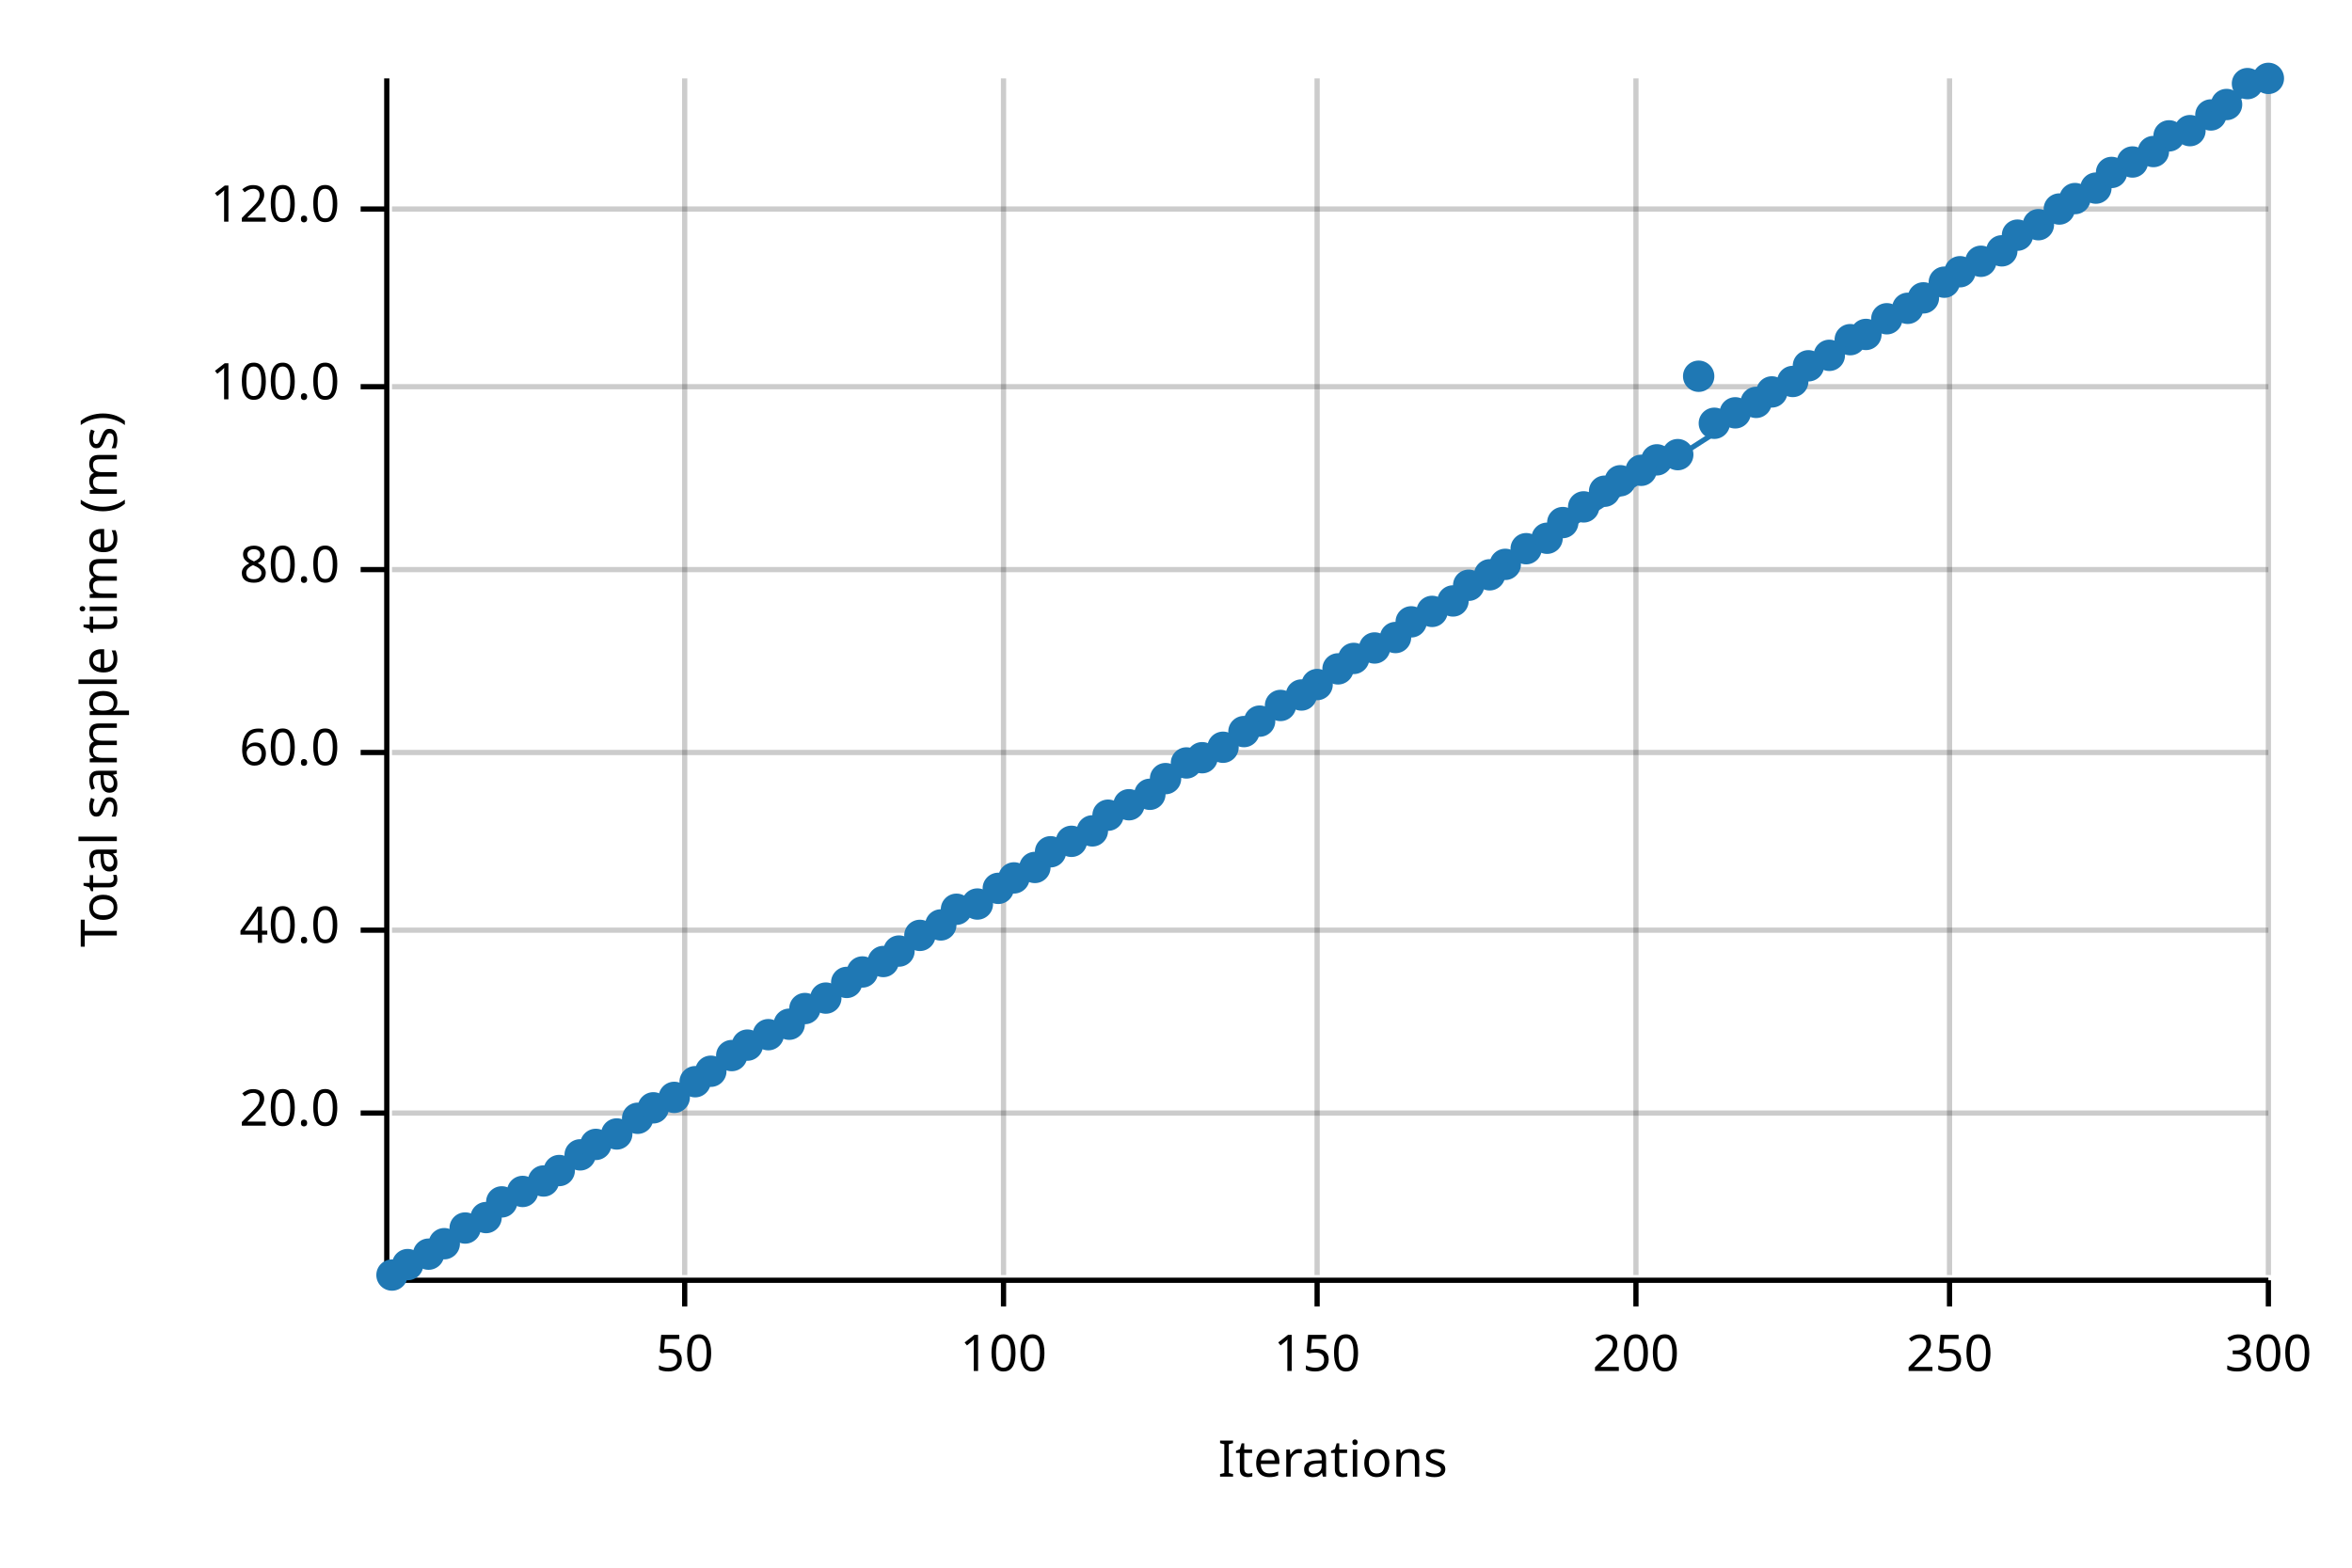
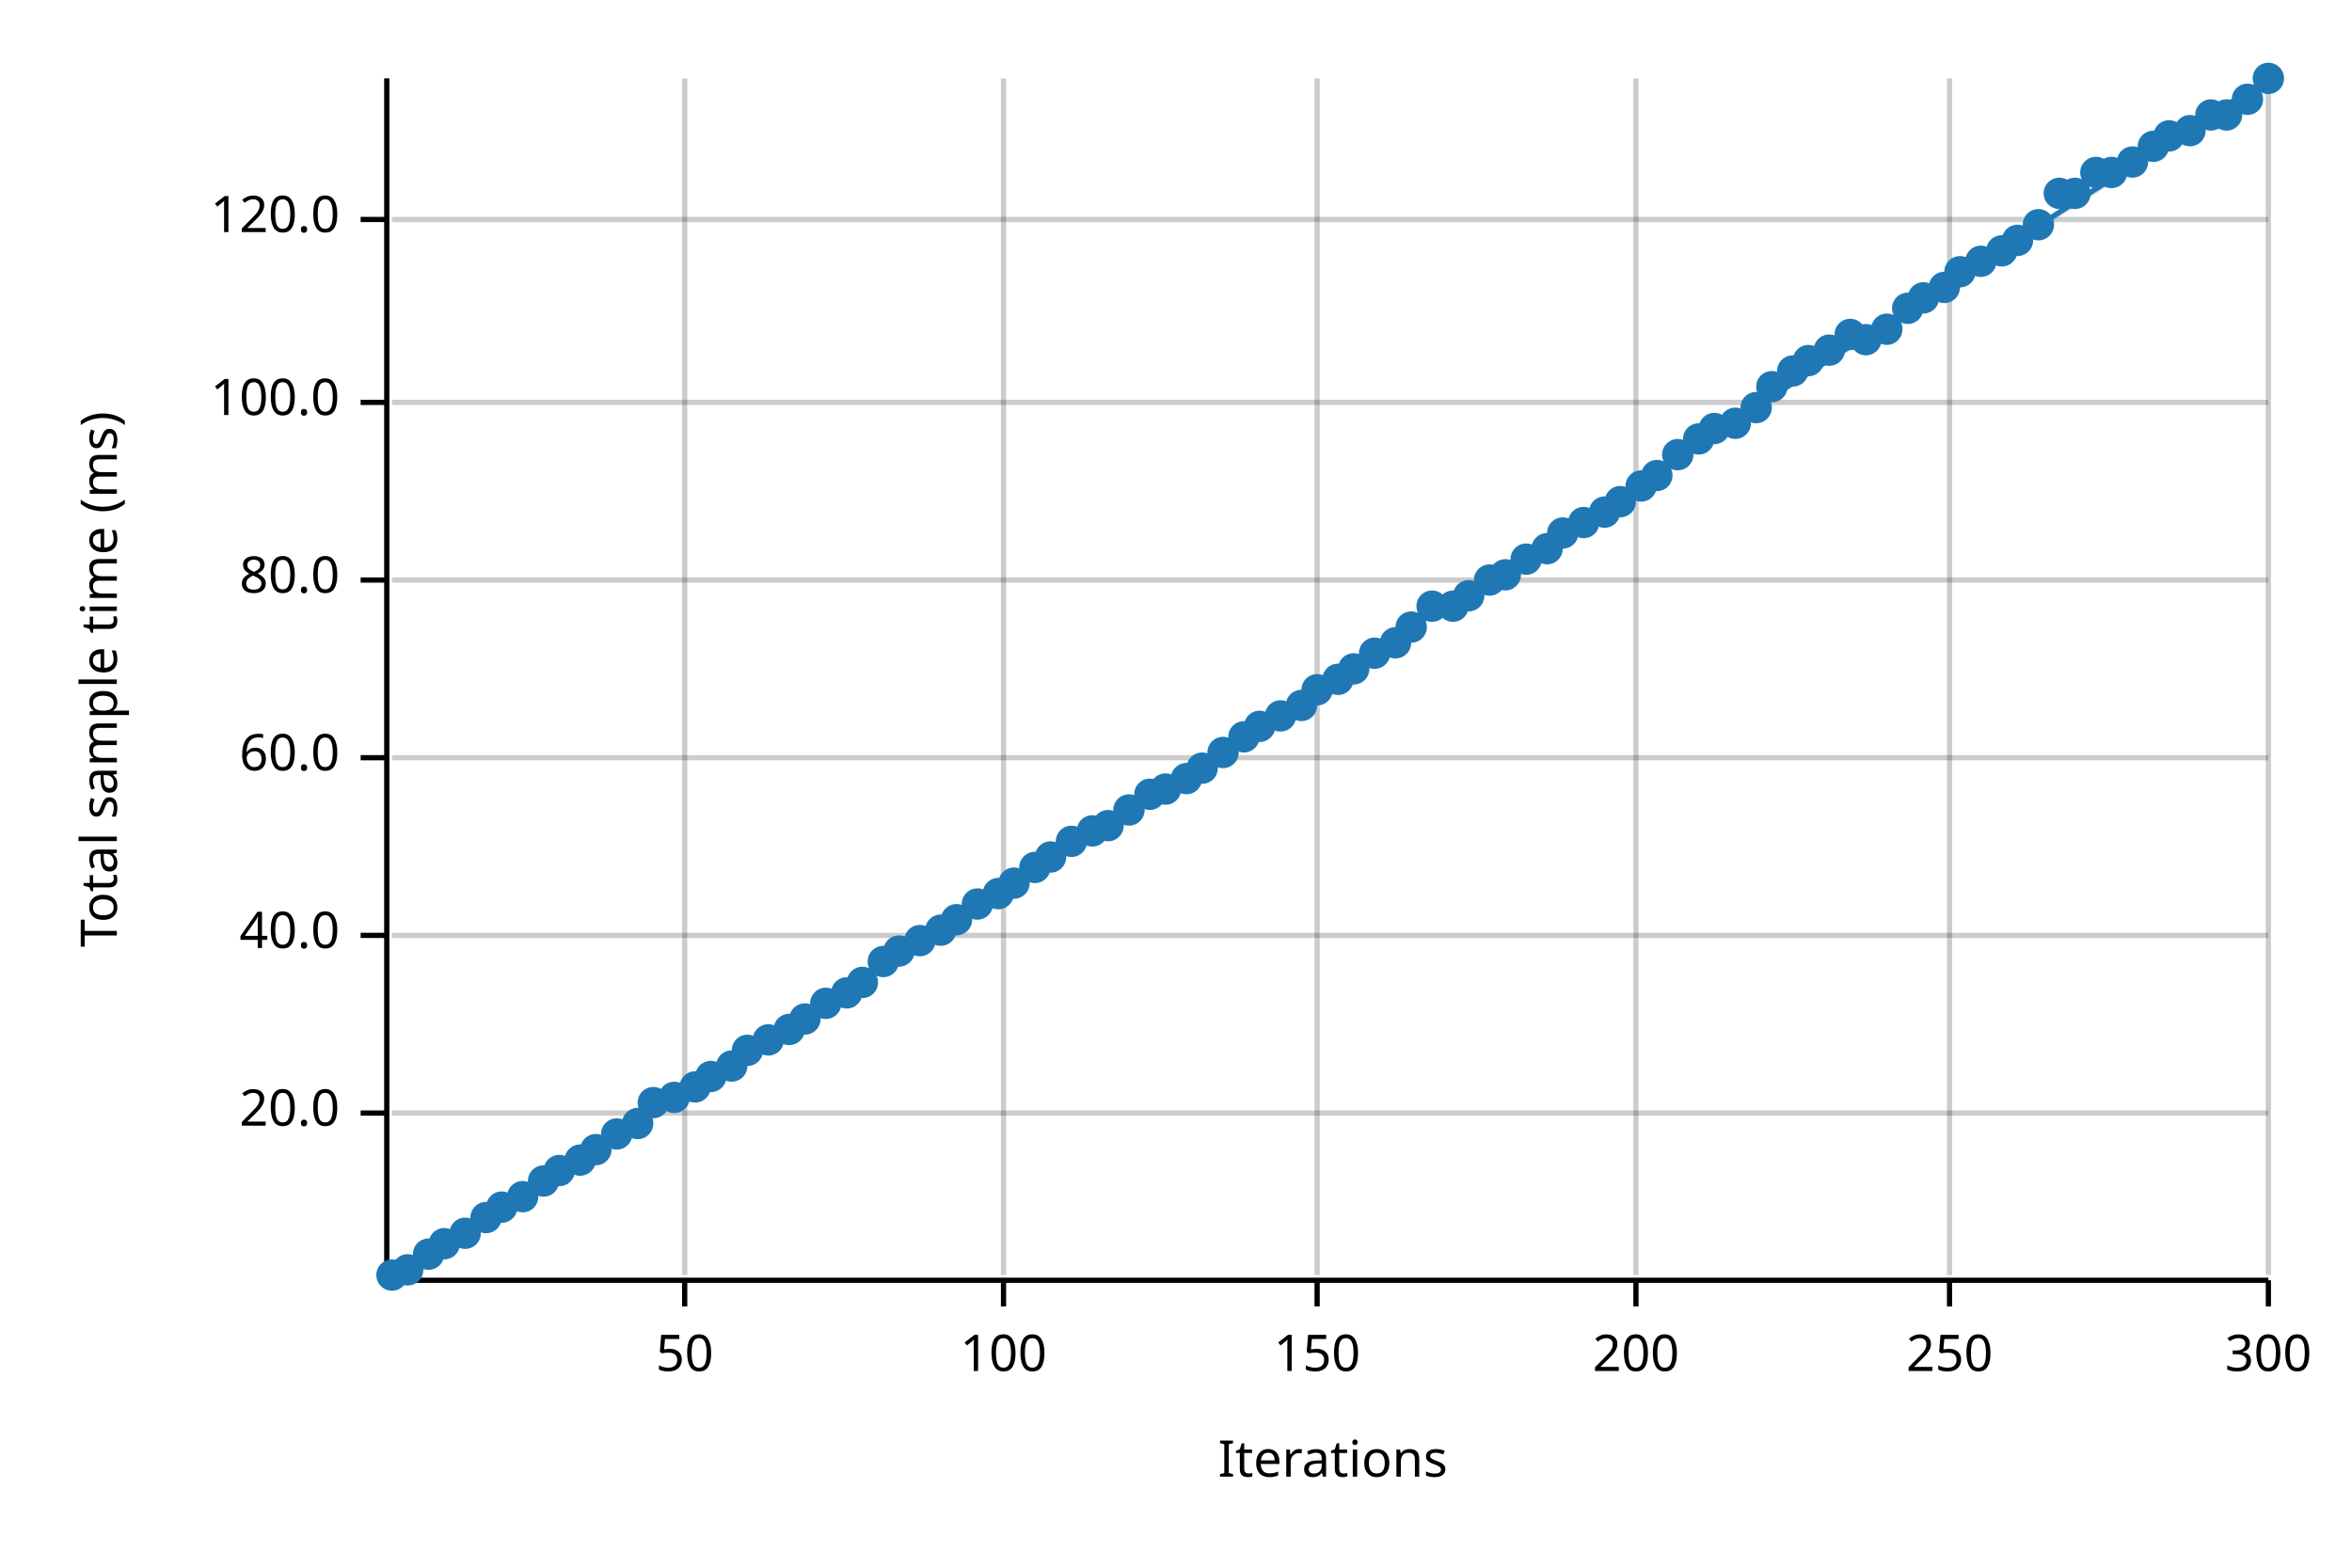
<svg xmlns="http://www.w3.org/2000/svg" width="450" height="300" viewBox="0 0 450 300">
  <text x="15" y="130" dy="0.76em" text-anchor="middle" font-family="sans-serif" font-size="9.677" opacity="1" fill="#000000" transform="rotate(270, 15, 130)">
Total sample time (ms)
</text>
  <text x="255" y="285" dy="-0.5ex" text-anchor="middle" font-family="sans-serif" font-size="9.677" opacity="1" fill="#000000">
Iterations
</text>
  <line opacity="0.2" stroke="#000000" stroke-width="1" x1="131" y1="244" x2="131" y2="15" />
  <line opacity="0.2" stroke="#000000" stroke-width="1" x1="192" y1="244" x2="192" y2="15" />
  <line opacity="0.2" stroke="#000000" stroke-width="1" x1="252" y1="244" x2="252" y2="15" />
  <line opacity="0.2" stroke="#000000" stroke-width="1" x1="313" y1="244" x2="313" y2="15" />
  <line opacity="0.2" stroke="#000000" stroke-width="1" x1="373" y1="244" x2="373" y2="15" />
  <line opacity="0.2" stroke="#000000" stroke-width="1" x1="434" y1="244" x2="434" y2="15" />
  <line opacity="0.2" stroke="#000000" stroke-width="1" x1="75" y1="213" x2="434" y2="213" />
-   <line opacity="0.2" stroke="#000000" stroke-width="1" x1="75" y1="178" x2="434" y2="178" />
-   <line opacity="0.2" stroke="#000000" stroke-width="1" x1="75" y1="144" x2="434" y2="144" />
-   <line opacity="0.2" stroke="#000000" stroke-width="1" x1="75" y1="109" x2="434" y2="109" />
-   <line opacity="0.2" stroke="#000000" stroke-width="1" x1="75" y1="74" x2="434" y2="74" />
-   <line opacity="0.2" stroke="#000000" stroke-width="1" x1="75" y1="40" x2="434" y2="40" />
+   <line opacity="0.2" stroke="#000000" stroke-width="1" x1="75" y1="179" x2="434" y2="179" />
+   <line opacity="0.2" stroke="#000000" stroke-width="1" x1="75" y1="145" x2="434" y2="145" />
+   <line opacity="0.2" stroke="#000000" stroke-width="1" x1="75" y1="111" x2="434" y2="111" />
+   <line opacity="0.2" stroke="#000000" stroke-width="1" x1="75" y1="77" x2="434" y2="77" />
+   <line opacity="0.2" stroke="#000000" stroke-width="1" x1="75" y1="42" x2="434" y2="42" />
  <polyline fill="none" opacity="1" stroke="#000000" stroke-width="1" points="74,15 74,244 " />
  <text x="65" y="213" dy="0.5ex" text-anchor="end" font-family="sans-serif" font-size="9.677" opacity="1" fill="#000000">
20.0
</text>
  <polyline fill="none" opacity="1" stroke="#000000" stroke-width="1" points="69,213 74,213 " />
-   <text x="65" y="178" dy="0.5ex" text-anchor="end" font-family="sans-serif" font-size="9.677" opacity="1" fill="#000000">
+   <text x="65" y="179" dy="0.5ex" text-anchor="end" font-family="sans-serif" font-size="9.677" opacity="1" fill="#000000">
40.0
</text>
-   <polyline fill="none" opacity="1" stroke="#000000" stroke-width="1" points="69,178 74,178 " />
-   <text x="65" y="144" dy="0.5ex" text-anchor="end" font-family="sans-serif" font-size="9.677" opacity="1" fill="#000000">
+   <polyline fill="none" opacity="1" stroke="#000000" stroke-width="1" points="69,179 74,179 " />
+   <text x="65" y="145" dy="0.5ex" text-anchor="end" font-family="sans-serif" font-size="9.677" opacity="1" fill="#000000">
60.0
</text>
-   <polyline fill="none" opacity="1" stroke="#000000" stroke-width="1" points="69,144 74,144 " />
-   <text x="65" y="109" dy="0.5ex" text-anchor="end" font-family="sans-serif" font-size="9.677" opacity="1" fill="#000000">
+   <polyline fill="none" opacity="1" stroke="#000000" stroke-width="1" points="69,145 74,145 " />
+   <text x="65" y="111" dy="0.5ex" text-anchor="end" font-family="sans-serif" font-size="9.677" opacity="1" fill="#000000">
80.0
</text>
-   <polyline fill="none" opacity="1" stroke="#000000" stroke-width="1" points="69,109 74,109 " />
-   <text x="65" y="74" dy="0.5ex" text-anchor="end" font-family="sans-serif" font-size="9.677" opacity="1" fill="#000000">
+   <polyline fill="none" opacity="1" stroke="#000000" stroke-width="1" points="69,111 74,111 " />
+   <text x="65" y="77" dy="0.5ex" text-anchor="end" font-family="sans-serif" font-size="9.677" opacity="1" fill="#000000">
100.0
</text>
-   <polyline fill="none" opacity="1" stroke="#000000" stroke-width="1" points="69,74 74,74 " />
-   <text x="65" y="40" dy="0.5ex" text-anchor="end" font-family="sans-serif" font-size="9.677" opacity="1" fill="#000000">
+   <polyline fill="none" opacity="1" stroke="#000000" stroke-width="1" points="69,77 74,77 " />
+   <text x="65" y="42" dy="0.5ex" text-anchor="end" font-family="sans-serif" font-size="9.677" opacity="1" fill="#000000">
120.0
</text>
-   <polyline fill="none" opacity="1" stroke="#000000" stroke-width="1" points="69,40 74,40 " />
+   <polyline fill="none" opacity="1" stroke="#000000" stroke-width="1" points="69,42 74,42 " />
  <polyline fill="none" opacity="1" stroke="#000000" stroke-width="1" points="75,245 434,245 " />
  <text x="131" y="255" dy="0.76em" text-anchor="middle" font-family="sans-serif" font-size="9.677" opacity="1" fill="#000000">
50
</text>
  <polyline fill="none" opacity="1" stroke="#000000" stroke-width="1" points="131,245 131,250 " />
  <text x="192" y="255" dy="0.76em" text-anchor="middle" font-family="sans-serif" font-size="9.677" opacity="1" fill="#000000">
100
</text>
  <polyline fill="none" opacity="1" stroke="#000000" stroke-width="1" points="192,245 192,250 " />
  <text x="252" y="255" dy="0.76em" text-anchor="middle" font-family="sans-serif" font-size="9.677" opacity="1" fill="#000000">
150
</text>
  <polyline fill="none" opacity="1" stroke="#000000" stroke-width="1" points="252,245 252,250 " />
  <text x="313" y="255" dy="0.76em" text-anchor="middle" font-family="sans-serif" font-size="9.677" opacity="1" fill="#000000">
200
</text>
  <polyline fill="none" opacity="1" stroke="#000000" stroke-width="1" points="313,245 313,250 " />
  <text x="373" y="255" dy="0.76em" text-anchor="middle" font-family="sans-serif" font-size="9.677" opacity="1" fill="#000000">
250
</text>
  <polyline fill="none" opacity="1" stroke="#000000" stroke-width="1" points="373,245 373,250 " />
  <text x="434" y="255" dy="0.76em" text-anchor="middle" font-family="sans-serif" font-size="9.677" opacity="1" fill="#000000">
300
</text>
  <polyline fill="none" opacity="1" stroke="#000000" stroke-width="1" points="434,245 434,250 " />
  <circle cx="75" cy="244" r="3" opacity="1" fill="#1F78B4" stroke="none" stroke-width="1" />
-   <circle cx="78" cy="242" r="3" opacity="1" fill="#1F78B4" stroke="none" stroke-width="1" />
+   <circle cx="78" cy="243" r="3" opacity="1" fill="#1F78B4" stroke="none" stroke-width="1" />
  <circle cx="82" cy="240" r="3" opacity="1" fill="#1F78B4" stroke="none" stroke-width="1" />
  <circle cx="85" cy="238" r="3" opacity="1" fill="#1F78B4" stroke="none" stroke-width="1" />
-   <circle cx="89" cy="235" r="3" opacity="1" fill="#1F78B4" stroke="none" stroke-width="1" />
+   <circle cx="89" cy="236" r="3" opacity="1" fill="#1F78B4" stroke="none" stroke-width="1" />
  <circle cx="93" cy="233" r="3" opacity="1" fill="#1F78B4" stroke="none" stroke-width="1" />
-   <circle cx="96" cy="230" r="3" opacity="1" fill="#1F78B4" stroke="none" stroke-width="1" />
-   <circle cx="100" cy="228" r="3" opacity="1" fill="#1F78B4" stroke="none" stroke-width="1" />
+   <circle cx="96" cy="231" r="3" opacity="1" fill="#1F78B4" stroke="none" stroke-width="1" />
+   <circle cx="100" cy="229" r="3" opacity="1" fill="#1F78B4" stroke="none" stroke-width="1" />
  <circle cx="104" cy="226" r="3" opacity="1" fill="#1F78B4" stroke="none" stroke-width="1" />
  <circle cx="107" cy="224" r="3" opacity="1" fill="#1F78B4" stroke="none" stroke-width="1" />
-   <circle cx="111" cy="221" r="3" opacity="1" fill="#1F78B4" stroke="none" stroke-width="1" />
-   <circle cx="114" cy="219" r="3" opacity="1" fill="#1F78B4" stroke="none" stroke-width="1" />
+   <circle cx="111" cy="222" r="3" opacity="1" fill="#1F78B4" stroke="none" stroke-width="1" />
+   <circle cx="114" cy="220" r="3" opacity="1" fill="#1F78B4" stroke="none" stroke-width="1" />
  <circle cx="118" cy="217" r="3" opacity="1" fill="#1F78B4" stroke="none" stroke-width="1" />
-   <circle cx="122" cy="214" r="3" opacity="1" fill="#1F78B4" stroke="none" stroke-width="1" />
-   <circle cx="125" cy="212" r="3" opacity="1" fill="#1F78B4" stroke="none" stroke-width="1" />
+   <circle cx="122" cy="215" r="3" opacity="1" fill="#1F78B4" stroke="none" stroke-width="1" />
+   <circle cx="125" cy="211" r="3" opacity="1" fill="#1F78B4" stroke="none" stroke-width="1" />
  <circle cx="129" cy="210" r="3" opacity="1" fill="#1F78B4" stroke="none" stroke-width="1" />
-   <circle cx="133" cy="207" r="3" opacity="1" fill="#1F78B4" stroke="none" stroke-width="1" />
-   <circle cx="136" cy="205" r="3" opacity="1" fill="#1F78B4" stroke="none" stroke-width="1" />
-   <circle cx="140" cy="202" r="3" opacity="1" fill="#1F78B4" stroke="none" stroke-width="1" />
-   <circle cx="143" cy="200" r="3" opacity="1" fill="#1F78B4" stroke="none" stroke-width="1" />
-   <circle cx="147" cy="198" r="3" opacity="1" fill="#1F78B4" stroke="none" stroke-width="1" />
-   <circle cx="151" cy="196" r="3" opacity="1" fill="#1F78B4" stroke="none" stroke-width="1" />
-   <circle cx="154" cy="193" r="3" opacity="1" fill="#1F78B4" stroke="none" stroke-width="1" />
-   <circle cx="158" cy="191" r="3" opacity="1" fill="#1F78B4" stroke="none" stroke-width="1" />
-   <circle cx="162" cy="188" r="3" opacity="1" fill="#1F78B4" stroke="none" stroke-width="1" />
-   <circle cx="165" cy="186" r="3" opacity="1" fill="#1F78B4" stroke="none" stroke-width="1" />
+   <circle cx="133" cy="208" r="3" opacity="1" fill="#1F78B4" stroke="none" stroke-width="1" />
+   <circle cx="136" cy="206" r="3" opacity="1" fill="#1F78B4" stroke="none" stroke-width="1" />
+   <circle cx="140" cy="204" r="3" opacity="1" fill="#1F78B4" stroke="none" stroke-width="1" />
+   <circle cx="143" cy="201" r="3" opacity="1" fill="#1F78B4" stroke="none" stroke-width="1" />
+   <circle cx="147" cy="199" r="3" opacity="1" fill="#1F78B4" stroke="none" stroke-width="1" />
+   <circle cx="151" cy="197" r="3" opacity="1" fill="#1F78B4" stroke="none" stroke-width="1" />
+   <circle cx="154" cy="195" r="3" opacity="1" fill="#1F78B4" stroke="none" stroke-width="1" />
+   <circle cx="158" cy="192" r="3" opacity="1" fill="#1F78B4" stroke="none" stroke-width="1" />
+   <circle cx="162" cy="190" r="3" opacity="1" fill="#1F78B4" stroke="none" stroke-width="1" />
+   <circle cx="165" cy="188" r="3" opacity="1" fill="#1F78B4" stroke="none" stroke-width="1" />
  <circle cx="169" cy="184" r="3" opacity="1" fill="#1F78B4" stroke="none" stroke-width="1" />
  <circle cx="172" cy="182" r="3" opacity="1" fill="#1F78B4" stroke="none" stroke-width="1" />
-   <circle cx="176" cy="179" r="3" opacity="1" fill="#1F78B4" stroke="none" stroke-width="1" />
-   <circle cx="180" cy="177" r="3" opacity="1" fill="#1F78B4" stroke="none" stroke-width="1" />
-   <circle cx="183" cy="174" r="3" opacity="1" fill="#1F78B4" stroke="none" stroke-width="1" />
+   <circle cx="176" cy="180" r="3" opacity="1" fill="#1F78B4" stroke="none" stroke-width="1" />
+   <circle cx="180" cy="178" r="3" opacity="1" fill="#1F78B4" stroke="none" stroke-width="1" />
+   <circle cx="183" cy="176" r="3" opacity="1" fill="#1F78B4" stroke="none" stroke-width="1" />
  <circle cx="187" cy="173" r="3" opacity="1" fill="#1F78B4" stroke="none" stroke-width="1" />
-   <circle cx="191" cy="170" r="3" opacity="1" fill="#1F78B4" stroke="none" stroke-width="1" />
-   <circle cx="194" cy="168" r="3" opacity="1" fill="#1F78B4" stroke="none" stroke-width="1" />
+   <circle cx="191" cy="171" r="3" opacity="1" fill="#1F78B4" stroke="none" stroke-width="1" />
+   <circle cx="194" cy="169" r="3" opacity="1" fill="#1F78B4" stroke="none" stroke-width="1" />
  <circle cx="198" cy="166" r="3" opacity="1" fill="#1F78B4" stroke="none" stroke-width="1" />
-   <circle cx="201" cy="163" r="3" opacity="1" fill="#1F78B4" stroke="none" stroke-width="1" />
+   <circle cx="201" cy="164" r="3" opacity="1" fill="#1F78B4" stroke="none" stroke-width="1" />
  <circle cx="205" cy="161" r="3" opacity="1" fill="#1F78B4" stroke="none" stroke-width="1" />
  <circle cx="209" cy="159" r="3" opacity="1" fill="#1F78B4" stroke="none" stroke-width="1" />
-   <circle cx="212" cy="156" r="3" opacity="1" fill="#1F78B4" stroke="none" stroke-width="1" />
-   <circle cx="216" cy="154" r="3" opacity="1" fill="#1F78B4" stroke="none" stroke-width="1" />
+   <circle cx="212" cy="158" r="3" opacity="1" fill="#1F78B4" stroke="none" stroke-width="1" />
+   <circle cx="216" cy="155" r="3" opacity="1" fill="#1F78B4" stroke="none" stroke-width="1" />
  <circle cx="220" cy="152" r="3" opacity="1" fill="#1F78B4" stroke="none" stroke-width="1" />
-   <circle cx="223" cy="149" r="3" opacity="1" fill="#1F78B4" stroke="none" stroke-width="1" />
-   <circle cx="227" cy="146" r="3" opacity="1" fill="#1F78B4" stroke="none" stroke-width="1" />
-   <circle cx="230" cy="145" r="3" opacity="1" fill="#1F78B4" stroke="none" stroke-width="1" />
-   <circle cx="234" cy="143" r="3" opacity="1" fill="#1F78B4" stroke="none" stroke-width="1" />
-   <circle cx="238" cy="140" r="3" opacity="1" fill="#1F78B4" stroke="none" stroke-width="1" />
-   <circle cx="241" cy="138" r="3" opacity="1" fill="#1F78B4" stroke="none" stroke-width="1" />
-   <circle cx="245" cy="135" r="3" opacity="1" fill="#1F78B4" stroke="none" stroke-width="1" />
-   <circle cx="249" cy="133" r="3" opacity="1" fill="#1F78B4" stroke="none" stroke-width="1" />
-   <circle cx="252" cy="131" r="3" opacity="1" fill="#1F78B4" stroke="none" stroke-width="1" />
-   <circle cx="256" cy="128" r="3" opacity="1" fill="#1F78B4" stroke="none" stroke-width="1" />
-   <circle cx="259" cy="126" r="3" opacity="1" fill="#1F78B4" stroke="none" stroke-width="1" />
-   <circle cx="263" cy="124" r="3" opacity="1" fill="#1F78B4" stroke="none" stroke-width="1" />
-   <circle cx="267" cy="122" r="3" opacity="1" fill="#1F78B4" stroke="none" stroke-width="1" />
-   <circle cx="270" cy="119" r="3" opacity="1" fill="#1F78B4" stroke="none" stroke-width="1" />
-   <circle cx="274" cy="117" r="3" opacity="1" fill="#1F78B4" stroke="none" stroke-width="1" />
-   <circle cx="278" cy="115" r="3" opacity="1" fill="#1F78B4" stroke="none" stroke-width="1" />
-   <circle cx="281" cy="112" r="3" opacity="1" fill="#1F78B4" stroke="none" stroke-width="1" />
-   <circle cx="285" cy="110" r="3" opacity="1" fill="#1F78B4" stroke="none" stroke-width="1" />
-   <circle cx="288" cy="108" r="3" opacity="1" fill="#1F78B4" stroke="none" stroke-width="1" />
-   <circle cx="292" cy="105" r="3" opacity="1" fill="#1F78B4" stroke="none" stroke-width="1" />
-   <circle cx="296" cy="103" r="3" opacity="1" fill="#1F78B4" stroke="none" stroke-width="1" />
-   <circle cx="299" cy="100" r="3" opacity="1" fill="#1F78B4" stroke="none" stroke-width="1" />
-   <circle cx="303" cy="97" r="3" opacity="1" fill="#1F78B4" stroke="none" stroke-width="1" />
-   <circle cx="307" cy="94" r="3" opacity="1" fill="#1F78B4" stroke="none" stroke-width="1" />
-   <circle cx="310" cy="92" r="3" opacity="1" fill="#1F78B4" stroke="none" stroke-width="1" />
-   <circle cx="314" cy="90" r="3" opacity="1" fill="#1F78B4" stroke="none" stroke-width="1" />
-   <circle cx="317" cy="88" r="3" opacity="1" fill="#1F78B4" stroke="none" stroke-width="1" />
+   <circle cx="223" cy="151" r="3" opacity="1" fill="#1F78B4" stroke="none" stroke-width="1" />
+   <circle cx="227" cy="149" r="3" opacity="1" fill="#1F78B4" stroke="none" stroke-width="1" />
+   <circle cx="230" cy="147" r="3" opacity="1" fill="#1F78B4" stroke="none" stroke-width="1" />
+   <circle cx="234" cy="144" r="3" opacity="1" fill="#1F78B4" stroke="none" stroke-width="1" />
+   <circle cx="238" cy="141" r="3" opacity="1" fill="#1F78B4" stroke="none" stroke-width="1" />
+   <circle cx="241" cy="139" r="3" opacity="1" fill="#1F78B4" stroke="none" stroke-width="1" />
+   <circle cx="245" cy="137" r="3" opacity="1" fill="#1F78B4" stroke="none" stroke-width="1" />
+   <circle cx="249" cy="135" r="3" opacity="1" fill="#1F78B4" stroke="none" stroke-width="1" />
+   <circle cx="252" cy="132" r="3" opacity="1" fill="#1F78B4" stroke="none" stroke-width="1" />
+   <circle cx="256" cy="130" r="3" opacity="1" fill="#1F78B4" stroke="none" stroke-width="1" />
+   <circle cx="259" cy="128" r="3" opacity="1" fill="#1F78B4" stroke="none" stroke-width="1" />
+   <circle cx="263" cy="125" r="3" opacity="1" fill="#1F78B4" stroke="none" stroke-width="1" />
+   <circle cx="267" cy="123" r="3" opacity="1" fill="#1F78B4" stroke="none" stroke-width="1" />
+   <circle cx="270" cy="120" r="3" opacity="1" fill="#1F78B4" stroke="none" stroke-width="1" />
+   <circle cx="274" cy="116" r="3" opacity="1" fill="#1F78B4" stroke="none" stroke-width="1" />
+   <circle cx="278" cy="116" r="3" opacity="1" fill="#1F78B4" stroke="none" stroke-width="1" />
+   <circle cx="281" cy="114" r="3" opacity="1" fill="#1F78B4" stroke="none" stroke-width="1" />
+   <circle cx="285" cy="111" r="3" opacity="1" fill="#1F78B4" stroke="none" stroke-width="1" />
+   <circle cx="288" cy="110" r="3" opacity="1" fill="#1F78B4" stroke="none" stroke-width="1" />
+   <circle cx="292" cy="107" r="3" opacity="1" fill="#1F78B4" stroke="none" stroke-width="1" />
+   <circle cx="296" cy="105" r="3" opacity="1" fill="#1F78B4" stroke="none" stroke-width="1" />
+   <circle cx="299" cy="102" r="3" opacity="1" fill="#1F78B4" stroke="none" stroke-width="1" />
+   <circle cx="303" cy="100" r="3" opacity="1" fill="#1F78B4" stroke="none" stroke-width="1" />
+   <circle cx="307" cy="98" r="3" opacity="1" fill="#1F78B4" stroke="none" stroke-width="1" />
+   <circle cx="310" cy="96" r="3" opacity="1" fill="#1F78B4" stroke="none" stroke-width="1" />
+   <circle cx="314" cy="93" r="3" opacity="1" fill="#1F78B4" stroke="none" stroke-width="1" />
+   <circle cx="317" cy="91" r="3" opacity="1" fill="#1F78B4" stroke="none" stroke-width="1" />
  <circle cx="321" cy="87" r="3" opacity="1" fill="#1F78B4" stroke="none" stroke-width="1" />
-   <circle cx="325" cy="72" r="3" opacity="1" fill="#1F78B4" stroke="none" stroke-width="1" />
-   <circle cx="328" cy="81" r="3" opacity="1" fill="#1F78B4" stroke="none" stroke-width="1" />
-   <circle cx="332" cy="79" r="3" opacity="1" fill="#1F78B4" stroke="none" stroke-width="1" />
-   <circle cx="336" cy="77" r="3" opacity="1" fill="#1F78B4" stroke="none" stroke-width="1" />
-   <circle cx="339" cy="75" r="3" opacity="1" fill="#1F78B4" stroke="none" stroke-width="1" />
-   <circle cx="343" cy="73" r="3" opacity="1" fill="#1F78B4" stroke="none" stroke-width="1" />
-   <circle cx="346" cy="70" r="3" opacity="1" fill="#1F78B4" stroke="none" stroke-width="1" />
-   <circle cx="350" cy="68" r="3" opacity="1" fill="#1F78B4" stroke="none" stroke-width="1" />
-   <circle cx="354" cy="65" r="3" opacity="1" fill="#1F78B4" stroke="none" stroke-width="1" />
-   <circle cx="357" cy="64" r="3" opacity="1" fill="#1F78B4" stroke="none" stroke-width="1" />
-   <circle cx="361" cy="61" r="3" opacity="1" fill="#1F78B4" stroke="none" stroke-width="1" />
+   <circle cx="325" cy="84" r="3" opacity="1" fill="#1F78B4" stroke="none" stroke-width="1" />
+   <circle cx="328" cy="82" r="3" opacity="1" fill="#1F78B4" stroke="none" stroke-width="1" />
+   <circle cx="332" cy="81" r="3" opacity="1" fill="#1F78B4" stroke="none" stroke-width="1" />
+   <circle cx="336" cy="78" r="3" opacity="1" fill="#1F78B4" stroke="none" stroke-width="1" />
+   <circle cx="339" cy="74" r="3" opacity="1" fill="#1F78B4" stroke="none" stroke-width="1" />
+   <circle cx="343" cy="71" r="3" opacity="1" fill="#1F78B4" stroke="none" stroke-width="1" />
+   <circle cx="346" cy="69" r="3" opacity="1" fill="#1F78B4" stroke="none" stroke-width="1" />
+   <circle cx="350" cy="67" r="3" opacity="1" fill="#1F78B4" stroke="none" stroke-width="1" />
+   <circle cx="354" cy="64" r="3" opacity="1" fill="#1F78B4" stroke="none" stroke-width="1" />
+   <circle cx="357" cy="65" r="3" opacity="1" fill="#1F78B4" stroke="none" stroke-width="1" />
+   <circle cx="361" cy="63" r="3" opacity="1" fill="#1F78B4" stroke="none" stroke-width="1" />
  <circle cx="365" cy="59" r="3" opacity="1" fill="#1F78B4" stroke="none" stroke-width="1" />
  <circle cx="368" cy="57" r="3" opacity="1" fill="#1F78B4" stroke="none" stroke-width="1" />
-   <circle cx="372" cy="54" r="3" opacity="1" fill="#1F78B4" stroke="none" stroke-width="1" />
+   <circle cx="372" cy="55" r="3" opacity="1" fill="#1F78B4" stroke="none" stroke-width="1" />
  <circle cx="375" cy="52" r="3" opacity="1" fill="#1F78B4" stroke="none" stroke-width="1" />
  <circle cx="379" cy="50" r="3" opacity="1" fill="#1F78B4" stroke="none" stroke-width="1" />
  <circle cx="383" cy="48" r="3" opacity="1" fill="#1F78B4" stroke="none" stroke-width="1" />
-   <circle cx="386" cy="45" r="3" opacity="1" fill="#1F78B4" stroke="none" stroke-width="1" />
+   <circle cx="386" cy="46" r="3" opacity="1" fill="#1F78B4" stroke="none" stroke-width="1" />
  <circle cx="390" cy="43" r="3" opacity="1" fill="#1F78B4" stroke="none" stroke-width="1" />
-   <circle cx="394" cy="40" r="3" opacity="1" fill="#1F78B4" stroke="none" stroke-width="1" />
-   <circle cx="397" cy="38" r="3" opacity="1" fill="#1F78B4" stroke="none" stroke-width="1" />
-   <circle cx="401" cy="36" r="3" opacity="1" fill="#1F78B4" stroke="none" stroke-width="1" />
+   <circle cx="394" cy="37" r="3" opacity="1" fill="#1F78B4" stroke="none" stroke-width="1" />
+   <circle cx="397" cy="37" r="3" opacity="1" fill="#1F78B4" stroke="none" stroke-width="1" />
+   <circle cx="401" cy="33" r="3" opacity="1" fill="#1F78B4" stroke="none" stroke-width="1" />
  <circle cx="404" cy="33" r="3" opacity="1" fill="#1F78B4" stroke="none" stroke-width="1" />
  <circle cx="408" cy="31" r="3" opacity="1" fill="#1F78B4" stroke="none" stroke-width="1" />
-   <circle cx="412" cy="29" r="3" opacity="1" fill="#1F78B4" stroke="none" stroke-width="1" />
+   <circle cx="412" cy="28" r="3" opacity="1" fill="#1F78B4" stroke="none" stroke-width="1" />
  <circle cx="415" cy="26" r="3" opacity="1" fill="#1F78B4" stroke="none" stroke-width="1" />
  <circle cx="419" cy="25" r="3" opacity="1" fill="#1F78B4" stroke="none" stroke-width="1" />
  <circle cx="423" cy="22" r="3" opacity="1" fill="#1F78B4" stroke="none" stroke-width="1" />
-   <circle cx="426" cy="20" r="3" opacity="1" fill="#1F78B4" stroke="none" stroke-width="1" />
-   <circle cx="430" cy="16" r="3" opacity="1" fill="#1F78B4" stroke="none" stroke-width="1" />
+   <circle cx="426" cy="22" r="3" opacity="1" fill="#1F78B4" stroke="none" stroke-width="1" />
+   <circle cx="430" cy="19" r="3" opacity="1" fill="#1F78B4" stroke="none" stroke-width="1" />
  <circle cx="434" cy="15" r="3" opacity="1" fill="#1F78B4" stroke="none" stroke-width="1" />
  <polyline fill="none" opacity="1" stroke="#1F78B4" stroke-width="1" points="75,245 434,15 " />
-   <polygon opacity="0.25" fill="#1F78B4" points="75,245 434,15 434,15 " />
+   <polygon opacity="0.25" fill="#1F78B4" points="75,245 434,16 434,15 " />
</svg>
